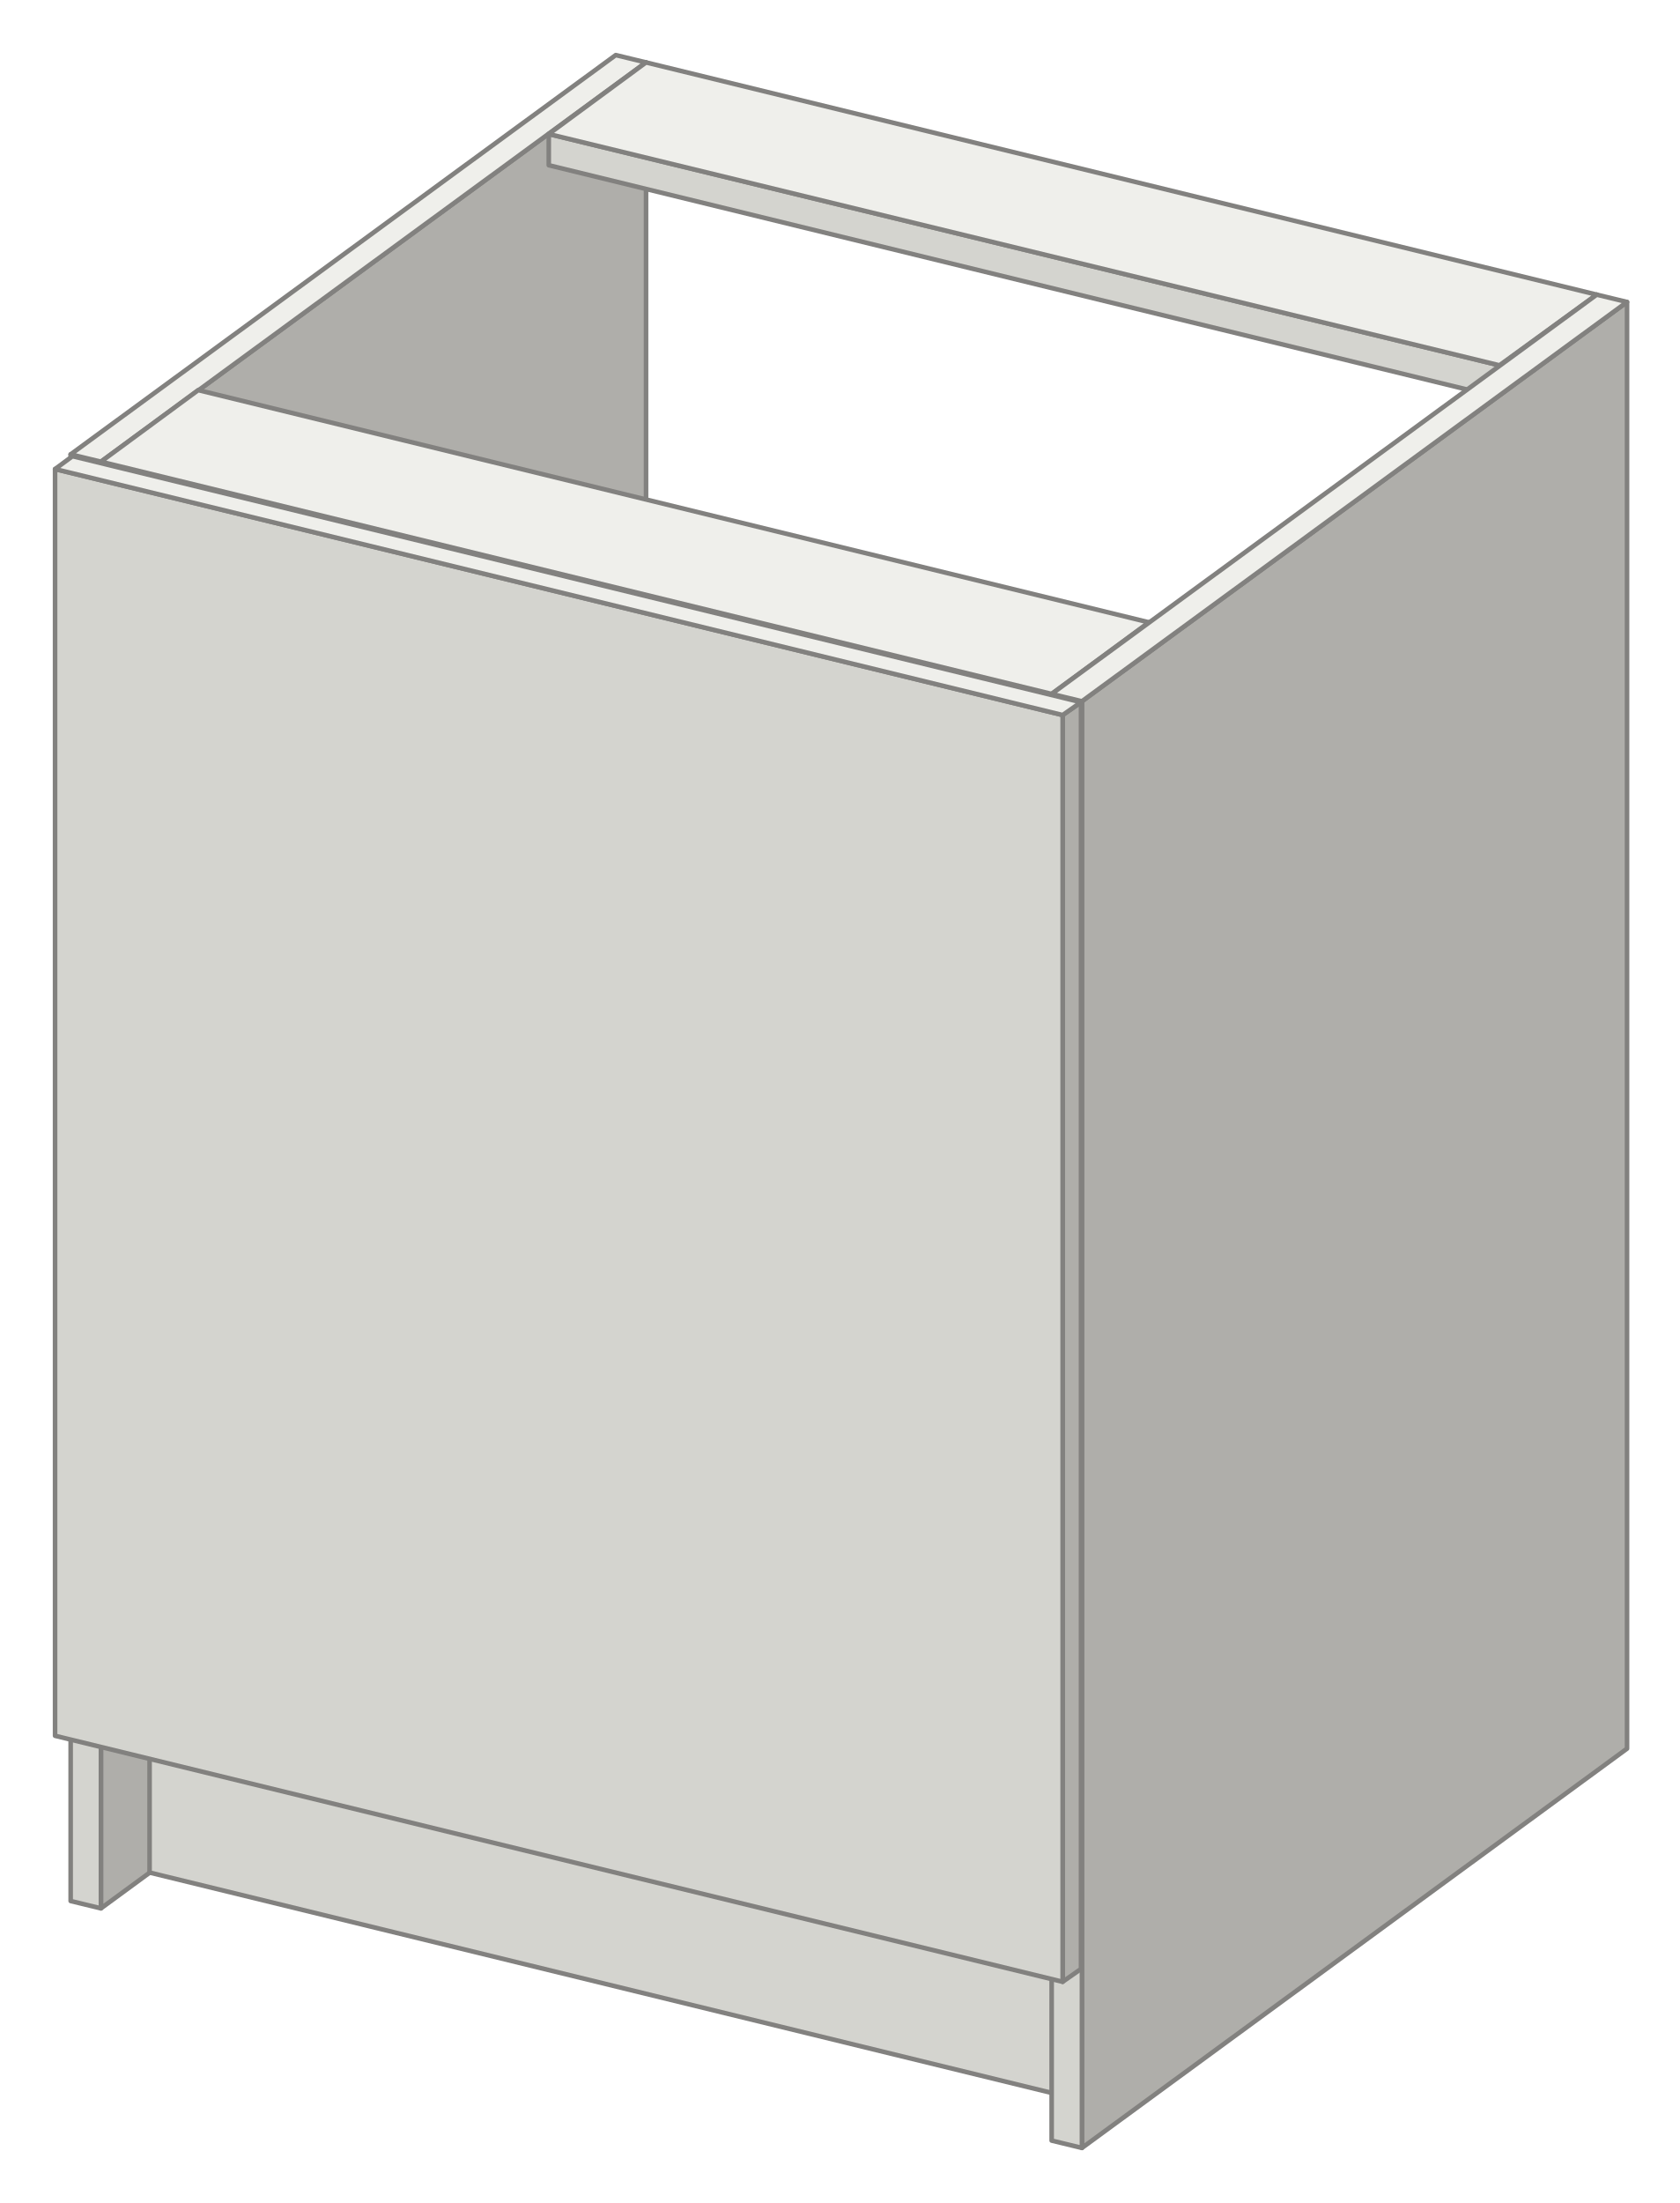
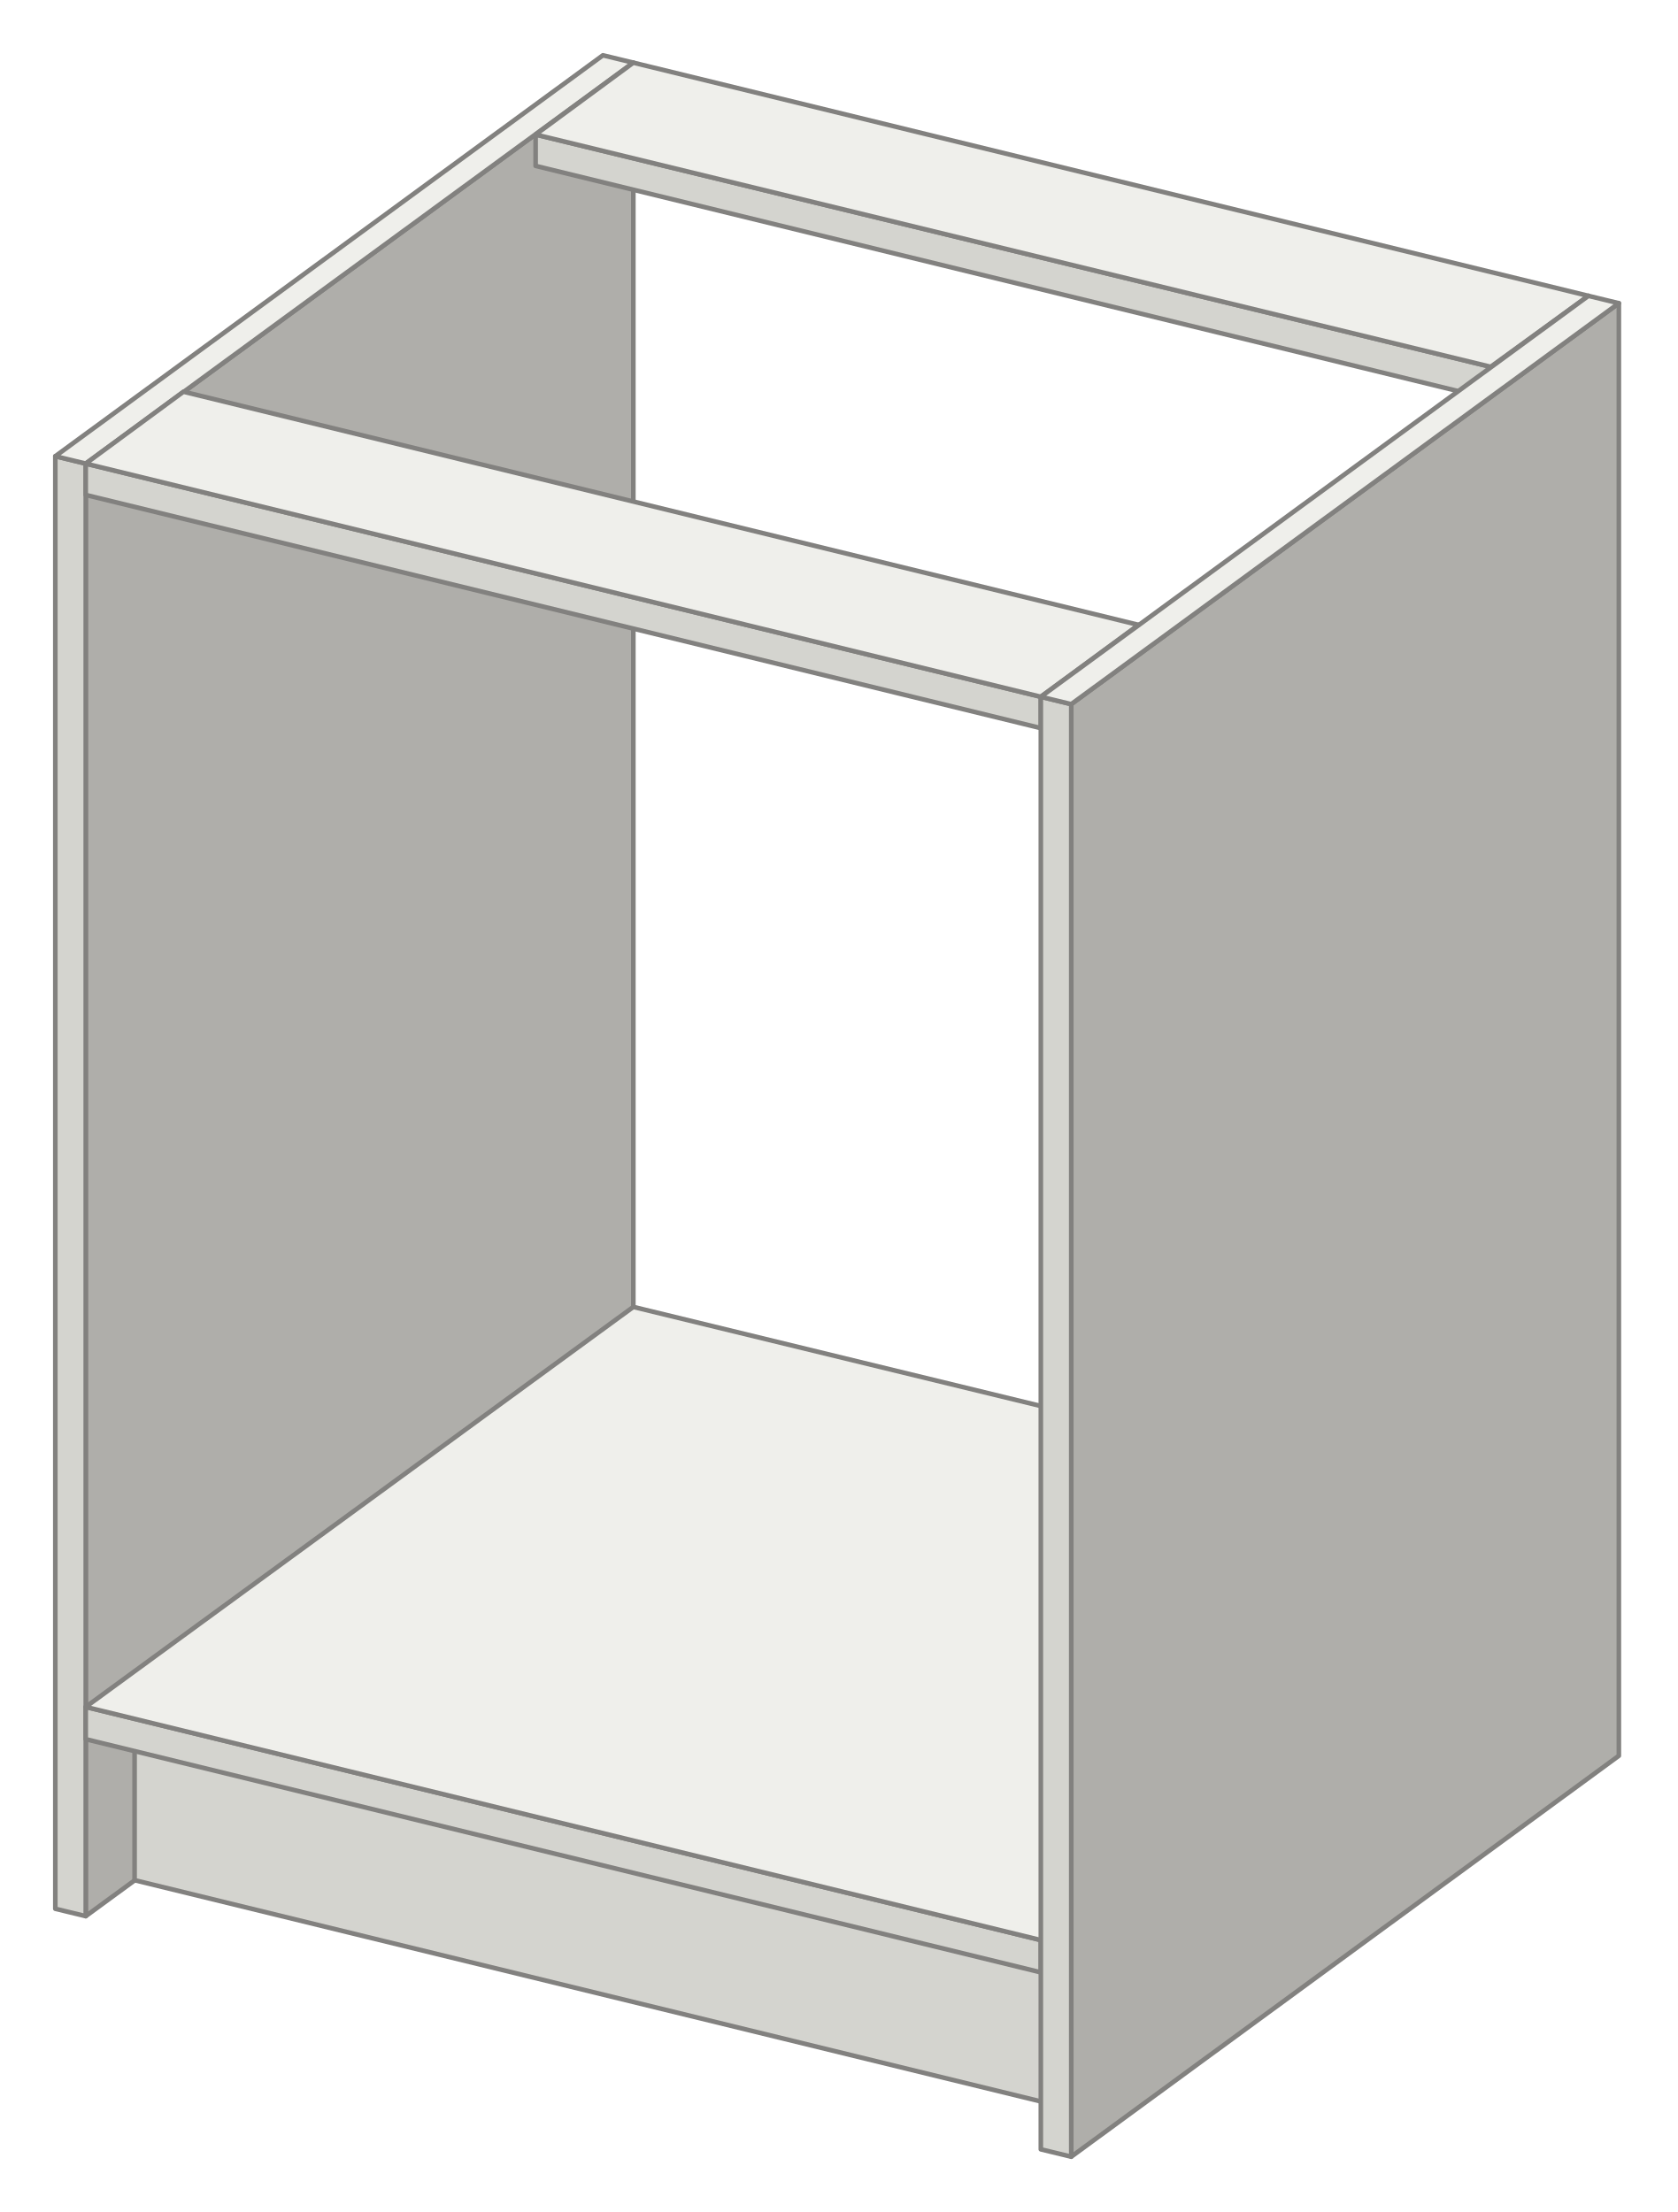
- <svg xmlns="http://www.w3.org/2000/svg" viewBox="0 0 183 240" width="183" height="240" stroke-width="0.5" stroke-linejoin="round">
-   <path d="M11,207.9L70.4,164.4L70.4,6.8L11,50.3Z" fill="#afaeaa" stroke="#82817f" />
-   <path d="M7.7,207.1L11,207.9L11,50.3L7.7,49.5Z" fill="#d4d4cf" stroke="#82817f" />
-   <path d="M7.7,49.5L11,50.3L70.4,6.8L67.1,6Z" fill="#efefeb" stroke="#82817f" />
-   <path d="M163.4,43.3L174,35.5L174,32.1L163.4,39.8Z" fill="#afaeaa" stroke="#82817f" />
-   <path d="M59.8,18L163.4,43.3L163.4,39.8L59.8,14.6Z" fill="#d4d4cf" stroke="#82817f" />
-   <path d="M59.8,14.6L163.4,39.8L174,32.1L70.4,6.8Z" fill="#efefeb" stroke="#82817f" />
-   <path d="M119.9,229.3L121.8,227.9L121.8,208.7L119.9,210.1Z" fill="#afaeaa" stroke="#82817f" />
-   <path d="M16.3,204L119.9,229.3L119.9,210.1L16.3,184.8Z" fill="#d4d4cf" stroke="#82817f" />
-   <path d="M16.3,184.8L119.9,210.1L121.8,208.7L18.2,183.4Z" fill="#efefeb" stroke="#82817f" />
-   <path d="M114.6,214L174,170.5L174,167L114.6,210.5Z" fill="#afaeaa" stroke="#82817f" />
-   <path d="M11,188.7L114.6,214L114.6,210.5L11,185.2Z" fill="#d4d4cf" stroke="#82817f" />
-   <path d="M11,185.2L114.6,210.5L174,167L70.4,141.8Z" fill="#efefeb" stroke="#82817f" />
-   <path d="M114.6,79L125.2,71.3L125.2,67.8L114.6,75.6Z" fill="#afaeaa" stroke="#82817f" />
-   <path d="M11,53.7L114.6,79L114.6,75.6L11,50.3Z" fill="#d4d4cf" stroke="#82817f" />
-   <path d="M11,50.3L114.6,75.6L125.2,67.8L21.6,42.5Z" fill="#efefeb" stroke="#82817f" />
-   <path d="M117.9,234L177.3,190.5L177.3,32.9L117.9,76.4Z" fill="#afaeaa" stroke="#82817f" />
-   <path d="M114.6,233.2L117.9,234L117.9,76.4L114.6,75.6Z" fill="#d4d4cf" stroke="#82817f" />
-   <path d="M114.6,75.6L117.9,76.4L177.3,32.9L174,32.1Z" fill="#efefeb" stroke="#82817f" />
-   <path d="M115.8,215.9L117.8,214.5L117.8,76.5L115.8,77.9Z" fill="#afaeaa" stroke="#82817f" />
-   <path d="M6,189.1L115.8,215.9L115.8,77.9L6,51.1Z" fill="#d4d4cf" stroke="#82817f" />
-   <path d="M6,51.1L115.8,77.9L117.8,76.5L7.9,49.7Z" fill="#efefeb" stroke="#82817f" />
+ <svg xmlns="http://www.w3.org/2000/svg" viewBox="0 0 182 240" width="182" height="240" stroke-width="0.5" stroke-linejoin="round">
+   <path d="M9.3,207.9L68.7,164.4L68.7,6.8L9.3,50.3Z" fill="#afaeaa" stroke="#82817f" />
+   <path d="M6,207.1L9.3,207.9L9.3,50.3L6,49.5Z" fill="#d4d4cf" stroke="#82817f" />
+   <path d="M6,49.5L9.3,50.3L68.7,6.8L65.4,6Z" fill="#efefeb" stroke="#82817f" />
+   <path d="M161.7,43.3L172.3,35.5L172.3,32.1L161.7,39.8Z" fill="#afaeaa" stroke="#82817f" />
+   <path d="M58.1,18L161.7,43.3L161.7,39.8L58.1,14.6Z" fill="#d4d4cf" stroke="#82817f" />
+   <path d="M58.1,14.6L161.7,39.8L172.3,32.1L68.7,6.8Z" fill="#efefeb" stroke="#82817f" />
+   <path d="M118.2,229.3L120.1,227.9L120.1,208.7L118.2,210.1Z" fill="#afaeaa" stroke="#82817f" />
+   <path d="M14.6,204L118.2,229.3L118.2,210.1L14.6,184.8Z" fill="#d4d4cf" stroke="#82817f" />
+   <path d="M14.6,184.8L118.2,210.1L120.1,208.7L16.5,183.4Z" fill="#efefeb" stroke="#82817f" />
+   <path d="M112.9,214L172.3,170.5L172.3,167L112.9,210.5Z" fill="#afaeaa" stroke="#82817f" />
+   <path d="M9.3,188.7L112.9,214L112.9,210.5L9.3,185.2Z" fill="#d4d4cf" stroke="#82817f" />
+   <path d="M9.3,185.2L112.9,210.5L172.3,167L68.7,141.8Z" fill="#efefeb" stroke="#82817f" />
+   <path d="M112.9,79L123.5,71.3L123.5,67.8L112.9,75.6Z" fill="#afaeaa" stroke="#82817f" />
+   <path d="M9.3,53.7L112.9,79L112.9,75.6L9.3,50.3Z" fill="#d4d4cf" stroke="#82817f" />
+   <path d="M9.3,50.3L112.9,75.6L123.5,67.8L19.9,42.5Z" fill="#efefeb" stroke="#82817f" />
+   <path d="M116.2,234L175.6,190.5L175.6,32.9L116.2,76.4Z" fill="#afaeaa" stroke="#82817f" />
+   <path d="M112.9,233.2L116.2,234L116.2,76.4L112.9,75.6Z" fill="#d4d4cf" stroke="#82817f" />
+   <path d="M112.9,75.6L116.2,76.4L175.6,32.9L172.3,32.1Z" fill="#efefeb" stroke="#82817f" />
</svg>
